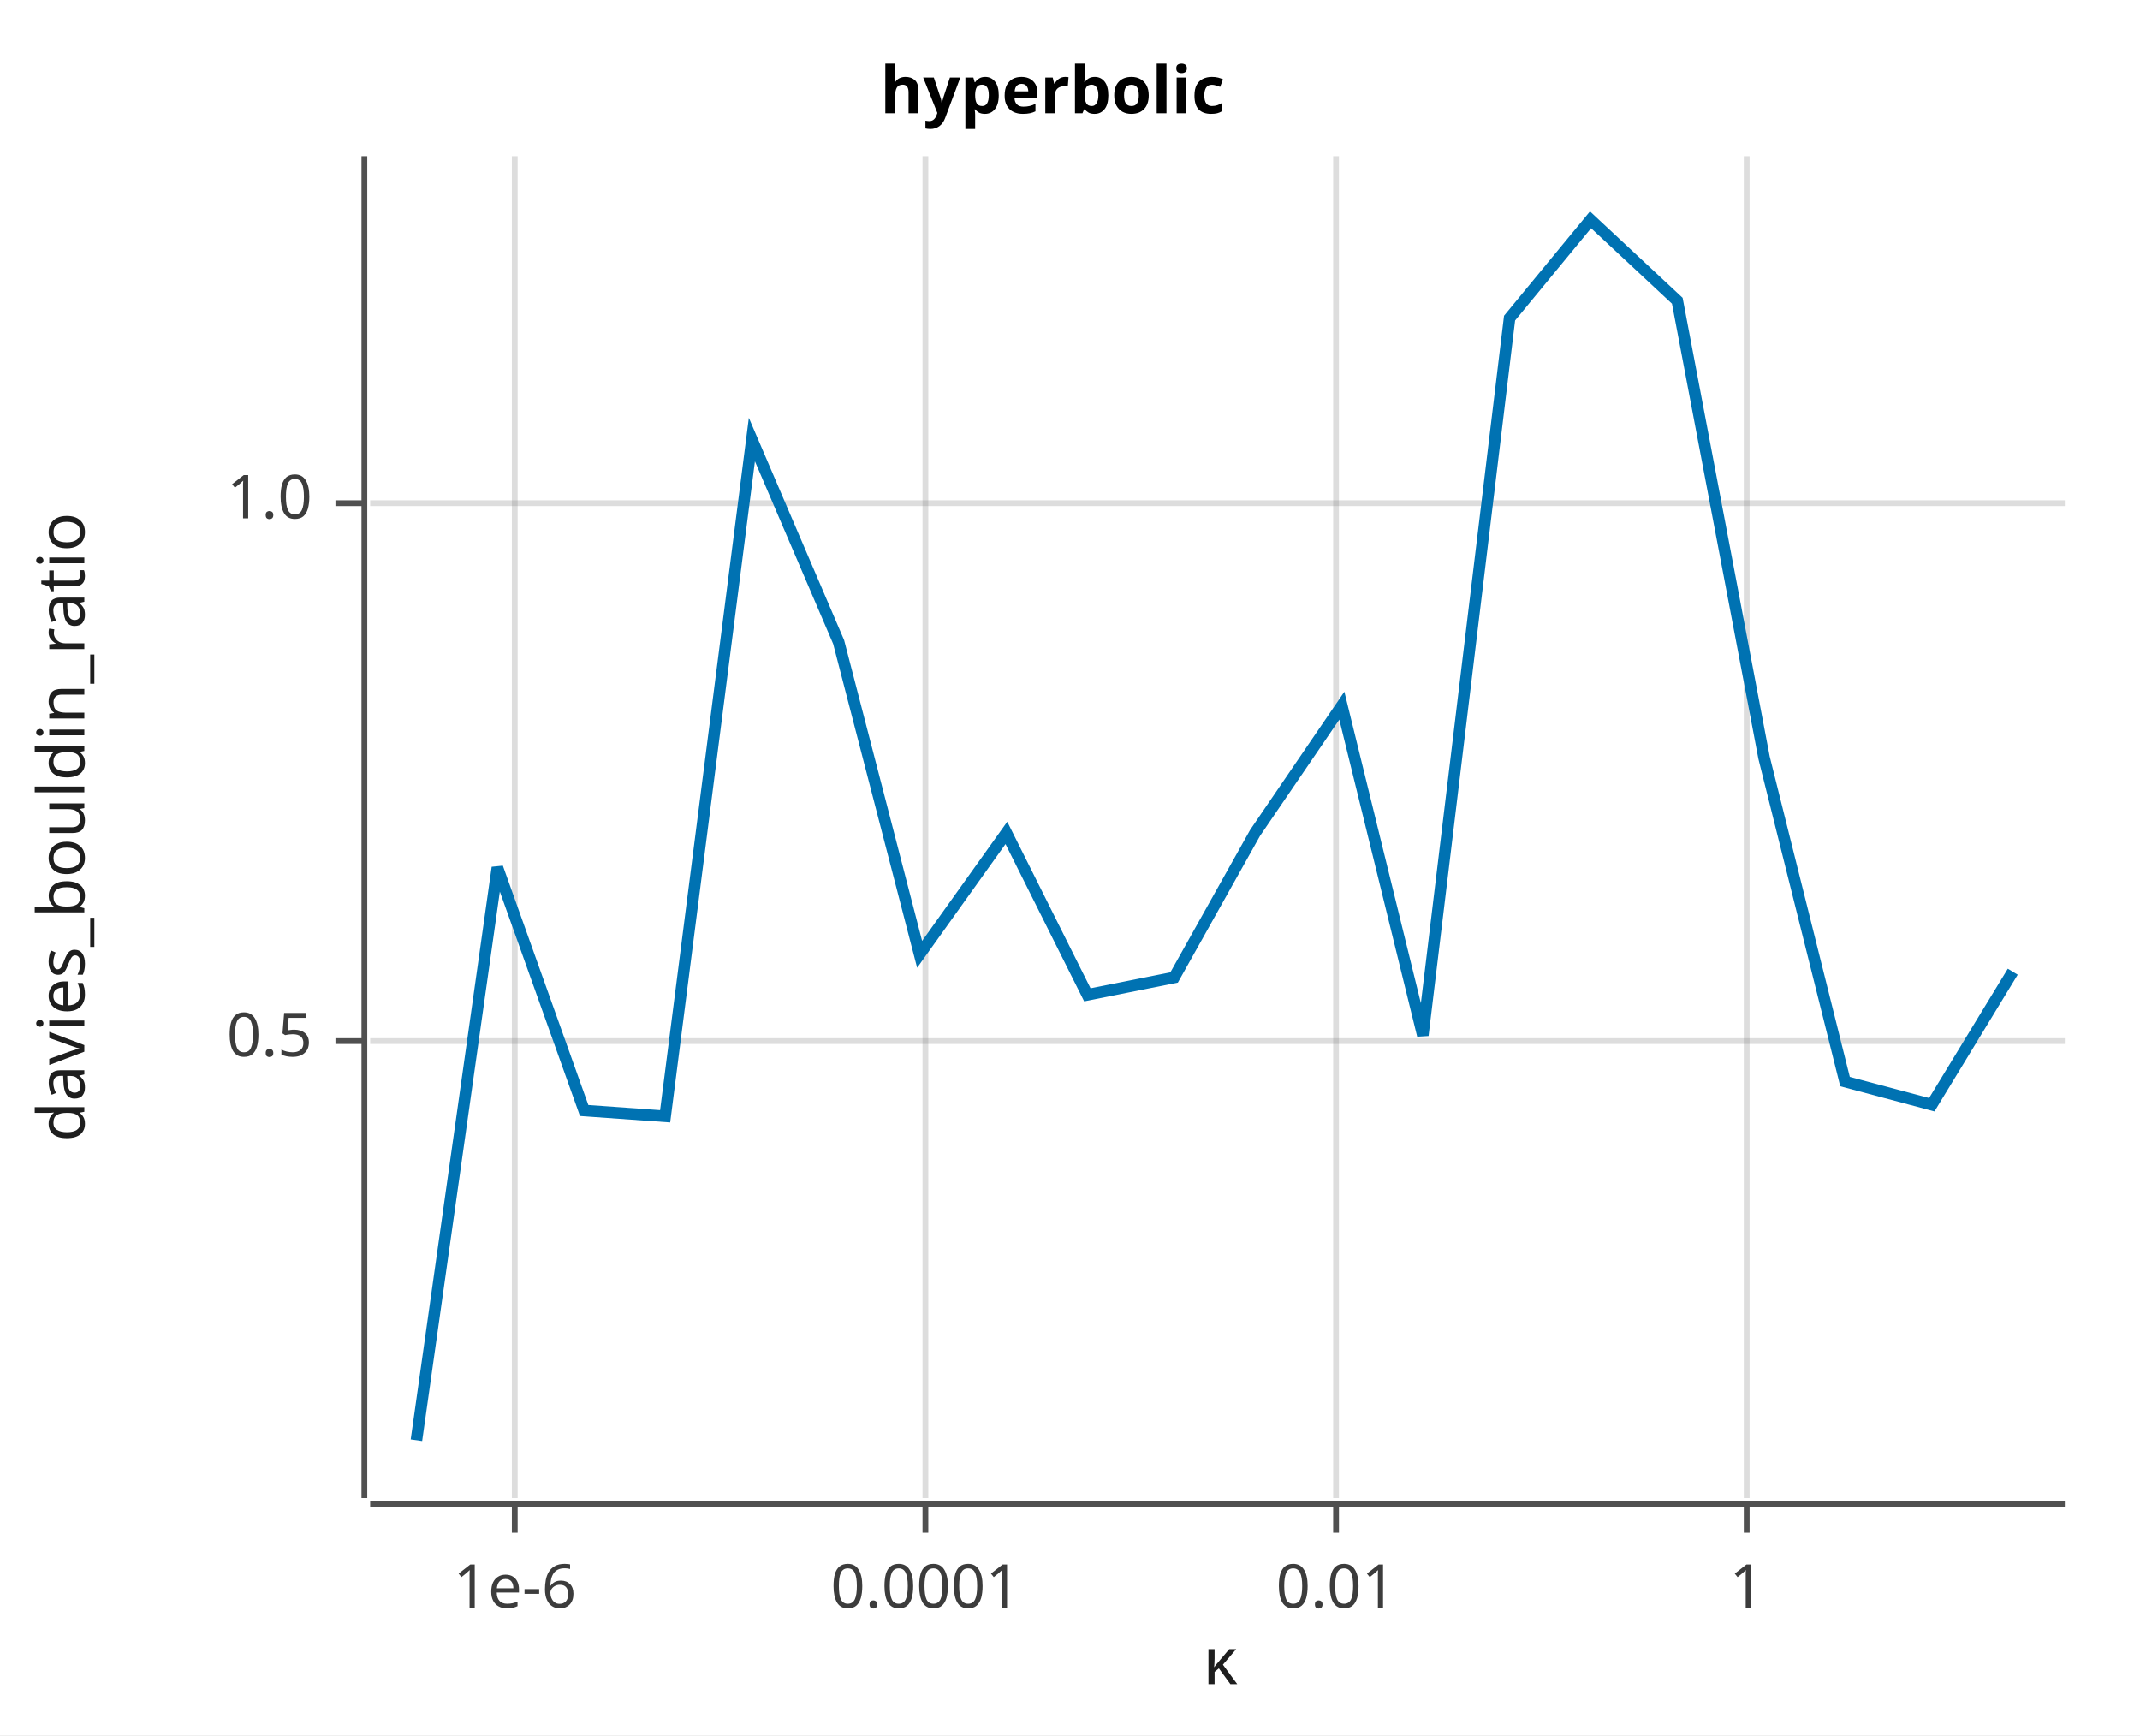
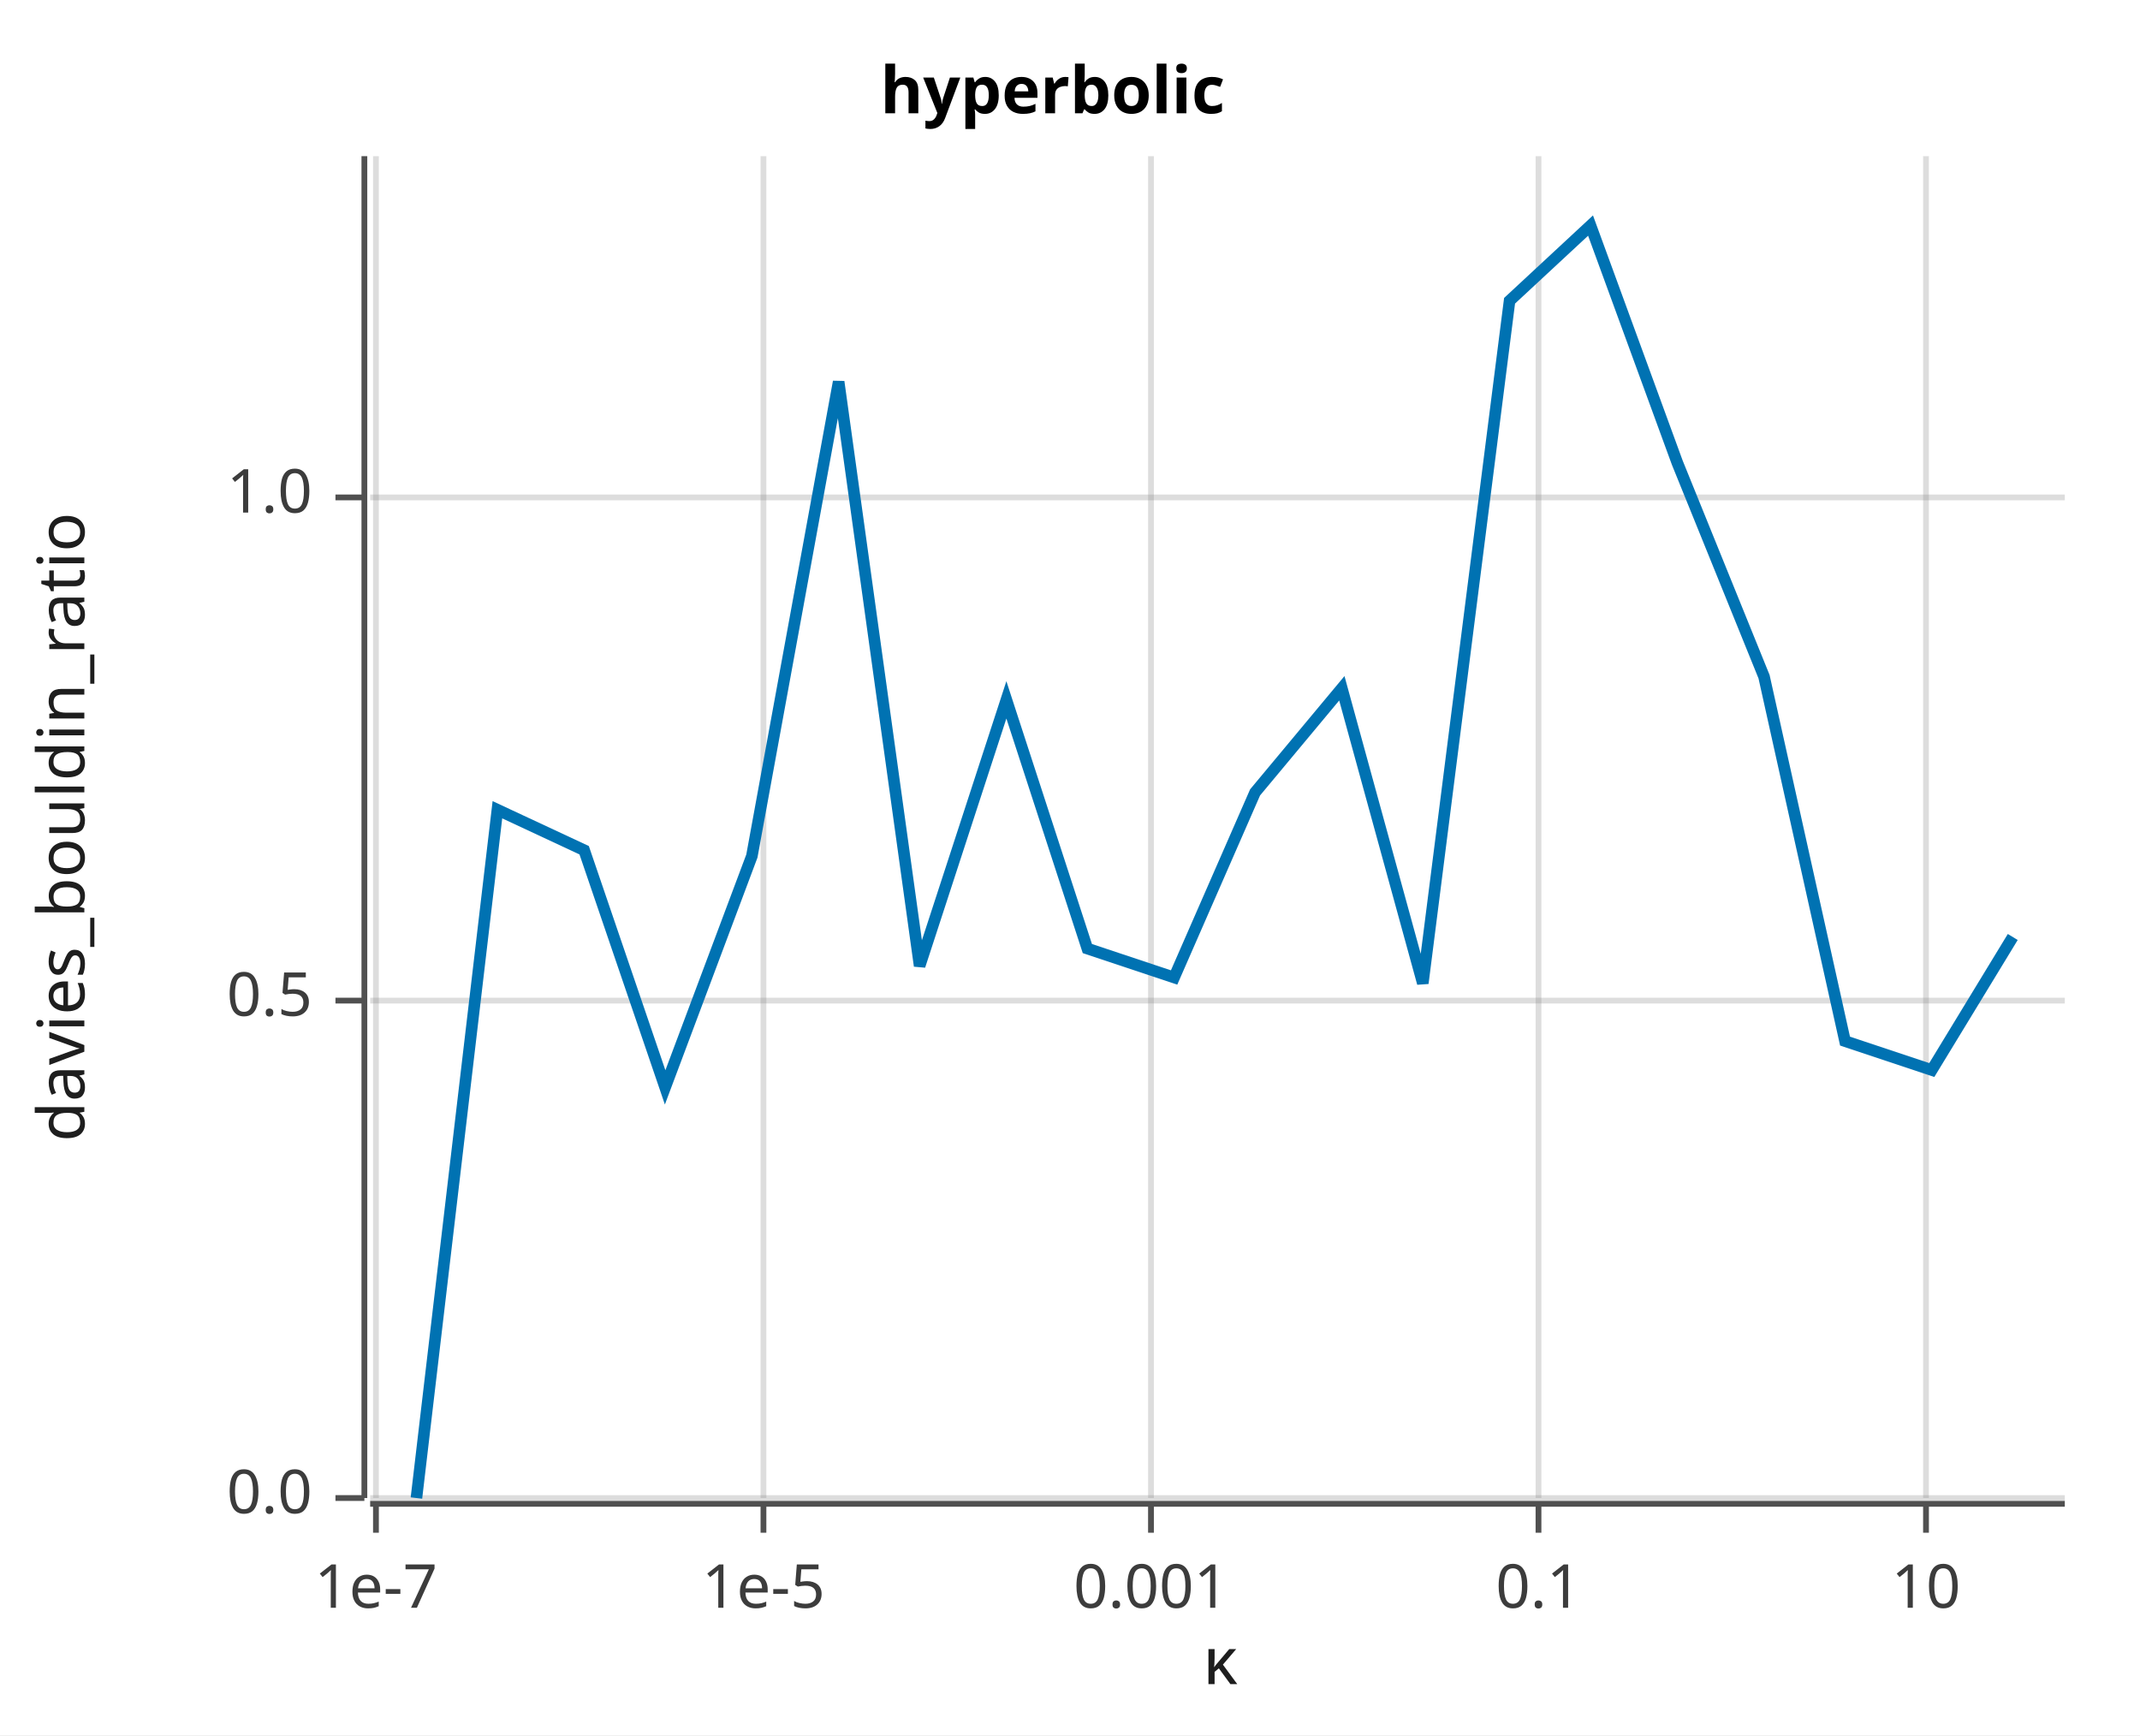
<svg xmlns="http://www.w3.org/2000/svg" width="370" height="300" viewBox="0 0 370 300">
  <rect x="0" y="0" width="370" height="300" opacity="1" fill="#FFFFFF" stroke="none" />
  <text x="182" y="11" dy="0.76em" text-anchor="middle" font-family="sans-serif" font-size="11.29" opacity="1" fill="#000000" font-weight="bold">
hyperbolic
</text>
  <text x="6" y="143" dy="0.76em" text-anchor="middle" font-family="sans-serif" font-size="11.29" opacity="1" fill="#1E1E1E" transform="rotate(270, 6, 143)">
davies_bouldin_ratio
</text>
  <text x="211" y="294" dy="-0.5ex" text-anchor="middle" font-family="sans-serif" font-size="11.29" opacity="1" fill="#1E1E1E">
κ
</text>
-   <line opacity="0.25" stroke="#787878" stroke-width="1" x1="89" y1="259" x2="89" y2="27" />
-   <line opacity="0.25" stroke="#787878" stroke-width="1" x1="160" y1="259" x2="160" y2="27" />
-   <line opacity="0.25" stroke="#787878" stroke-width="1" x1="231" y1="259" x2="231" y2="27" />
-   <line opacity="0.25" stroke="#787878" stroke-width="1" x1="302" y1="259" x2="302" y2="27" />
-   <line opacity="0.25" stroke="#787878" stroke-width="1" x1="64" y1="180" x2="357" y2="180" />
-   <line opacity="0.25" stroke="#787878" stroke-width="1" x1="64" y1="87" x2="357" y2="87" />
+   <line opacity="0.25" stroke="#787878" stroke-width="1" x1="65" y1="259" x2="65" y2="27" />
+   <line opacity="0.25" stroke="#787878" stroke-width="1" x1="132" y1="259" x2="132" y2="27" />
+   <line opacity="0.25" stroke="#787878" stroke-width="1" x1="199" y1="259" x2="199" y2="27" />
+   <line opacity="0.25" stroke="#787878" stroke-width="1" x1="266" y1="259" x2="266" y2="27" />
+   <line opacity="0.25" stroke="#787878" stroke-width="1" x1="333" y1="259" x2="333" y2="27" />
+   <line opacity="0.25" stroke="#787878" stroke-width="1" x1="64" y1="259" x2="357" y2="259" />
+   <line opacity="0.25" stroke="#787878" stroke-width="1" x1="64" y1="173" x2="357" y2="173" />
+   <line opacity="0.25" stroke="#787878" stroke-width="1" x1="64" y1="86" x2="357" y2="86" />
  <polyline fill="none" opacity="1" stroke="#505050" stroke-width="1" points="63,27 63,259 " />
-   <text x="54" y="180" dy="0.5ex" text-anchor="end" font-family="sans-serif" font-size="10.484" opacity="1" fill="#3C3C3C">
+   <text x="54" y="259" dy="0.5ex" text-anchor="end" font-family="sans-serif" font-size="10.484" opacity="1" fill="#3C3C3C">
+ 0.0
+ </text>
+   <polyline fill="none" opacity="1" stroke="#505050" stroke-width="1" points="58,259 63,259 " />
+   <text x="54" y="173" dy="0.5ex" text-anchor="end" font-family="sans-serif" font-size="10.484" opacity="1" fill="#3C3C3C">
0.5
</text>
-   <polyline fill="none" opacity="1" stroke="#505050" stroke-width="1" points="58,180 63,180 " />
-   <text x="54" y="87" dy="0.5ex" text-anchor="end" font-family="sans-serif" font-size="10.484" opacity="1" fill="#3C3C3C">
+   <polyline fill="none" opacity="1" stroke="#505050" stroke-width="1" points="58,173 63,173 " />
+   <text x="54" y="86" dy="0.5ex" text-anchor="end" font-family="sans-serif" font-size="10.484" opacity="1" fill="#3C3C3C">
1.0
</text>
-   <polyline fill="none" opacity="1" stroke="#505050" stroke-width="1" points="58,87 63,87 " />
+   <polyline fill="none" opacity="1" stroke="#505050" stroke-width="1" points="58,86 63,86 " />
  <polyline fill="none" opacity="1" stroke="#505050" stroke-width="1" points="64,260 357,260 " />
-   <text x="89" y="270" dy="0.76em" text-anchor="middle" font-family="sans-serif" font-size="10.484" opacity="1" fill="#3C3C3C">
- 1e-6
+   <text x="65" y="270" dy="0.76em" text-anchor="middle" font-family="sans-serif" font-size="10.484" opacity="1" fill="#3C3C3C">
+ 1e-7
</text>
-   <polyline fill="none" opacity="1" stroke="#505050" stroke-width="1" points="89,260 89,265 " />
-   <text x="160" y="270" dy="0.76em" text-anchor="middle" font-family="sans-serif" font-size="10.484" opacity="1" fill="#3C3C3C">
- 0.0001
+   <polyline fill="none" opacity="1" stroke="#505050" stroke-width="1" points="65,260 65,265 " />
+   <text x="132" y="270" dy="0.76em" text-anchor="middle" font-family="sans-serif" font-size="10.484" opacity="1" fill="#3C3C3C">
+ 1e-5
</text>
-   <polyline fill="none" opacity="1" stroke="#505050" stroke-width="1" points="160,260 160,265 " />
-   <text x="231" y="270" dy="0.76em" text-anchor="middle" font-family="sans-serif" font-size="10.484" opacity="1" fill="#3C3C3C">
- 0.01
+   <polyline fill="none" opacity="1" stroke="#505050" stroke-width="1" points="132,260 132,265 " />
+   <text x="199" y="270" dy="0.76em" text-anchor="middle" font-family="sans-serif" font-size="10.484" opacity="1" fill="#3C3C3C">
+ 0.001
</text>
-   <polyline fill="none" opacity="1" stroke="#505050" stroke-width="1" points="231,260 231,265 " />
-   <text x="302" y="270" dy="0.76em" text-anchor="middle" font-family="sans-serif" font-size="10.484" opacity="1" fill="#3C3C3C">
- 1
+   <polyline fill="none" opacity="1" stroke="#505050" stroke-width="1" points="199,260 199,265 " />
+   <text x="266" y="270" dy="0.76em" text-anchor="middle" font-family="sans-serif" font-size="10.484" opacity="1" fill="#3C3C3C">
+ 0.1
</text>
-   <polyline fill="none" opacity="1" stroke="#505050" stroke-width="1" points="302,260 302,265 " />
-   <polyline fill="none" opacity="1" stroke="#0072B2" stroke-width="2" points="72,249 86,150 101,192 115,193 130,76 145,111 159,165 174,144 188,172 203,169 217,144 232,122 246,179 261,55 275,38 290,52 305,131 319,187 334,191 348,168 " />
+   <polyline fill="none" opacity="1" stroke="#505050" stroke-width="1" points="266,260 266,265 " />
+   <text x="333" y="270" dy="0.76em" text-anchor="middle" font-family="sans-serif" font-size="10.484" opacity="1" fill="#3C3C3C">
+ 10
+ </text>
+   <polyline fill="none" opacity="1" stroke="#505050" stroke-width="1" points="333,260 333,265 " />
+   <polyline fill="none" opacity="1" stroke="#0072B2" stroke-width="2" points="72,259 86,140 101,147 115,188 130,148 145,66 159,167 174,121 188,164 203,169 217,137 232,119 246,170 261,52 275,39 290,80 305,117 319,180 334,185 348,162 " />
</svg>
